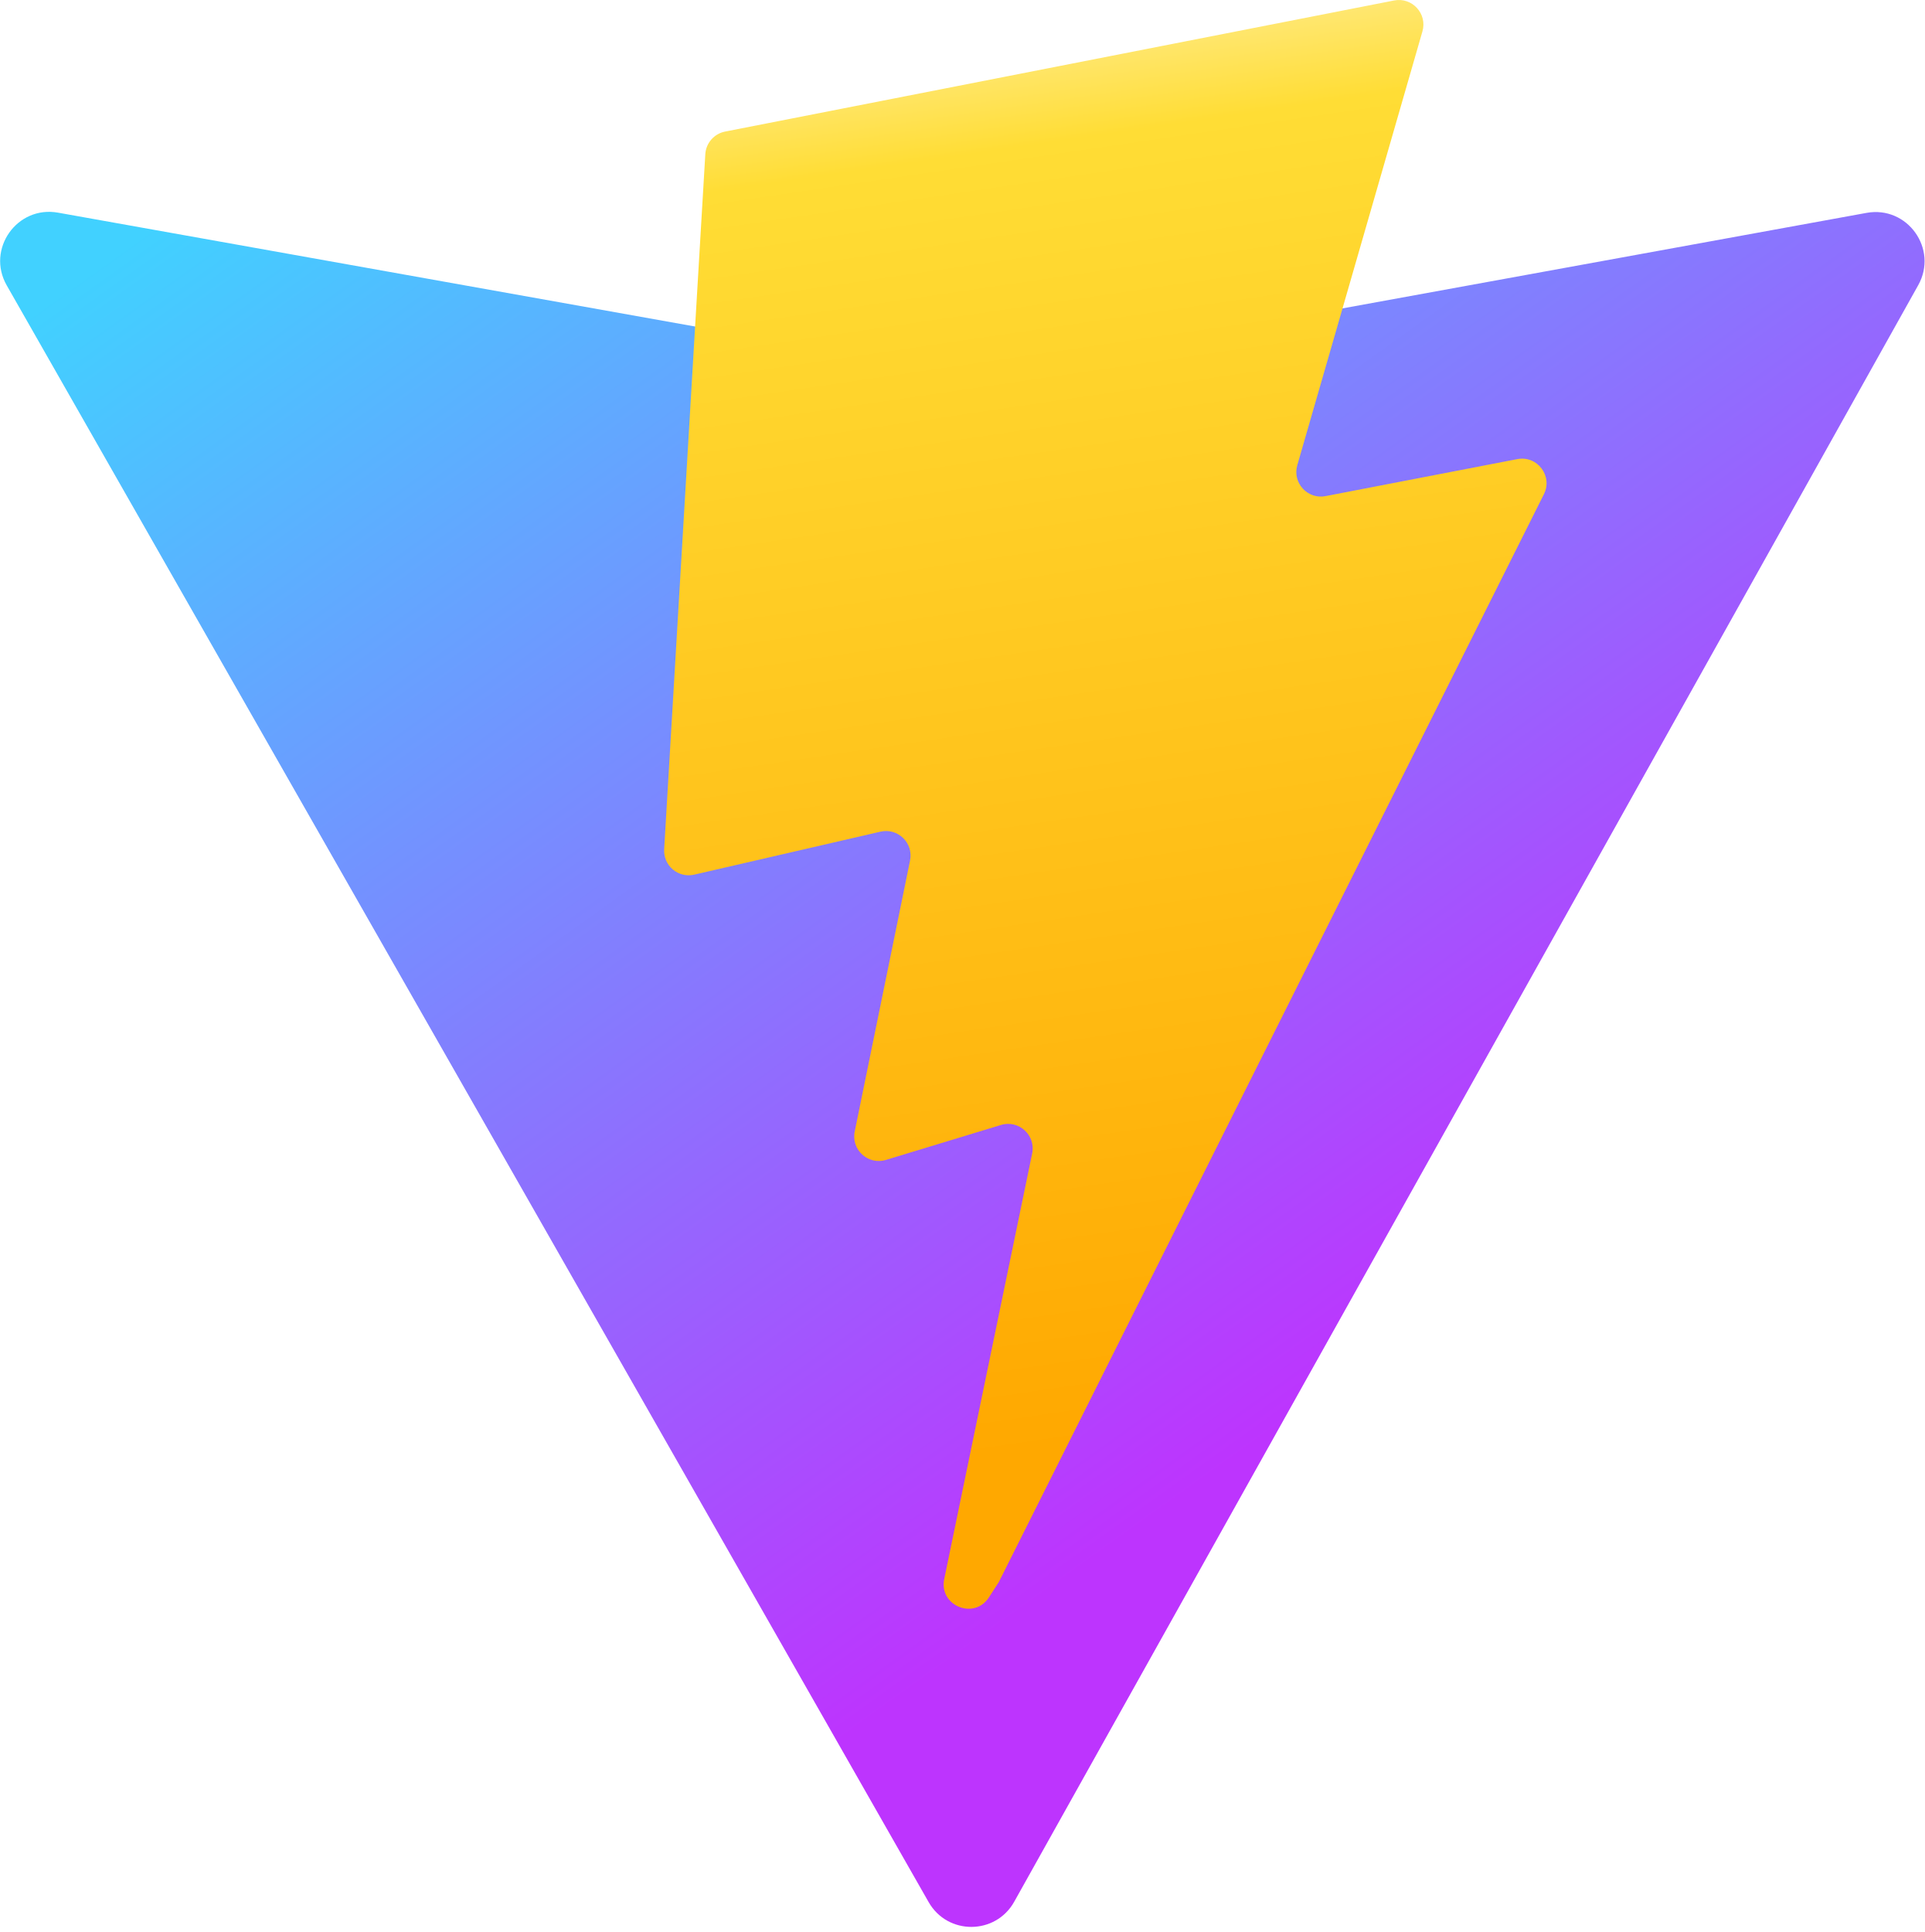
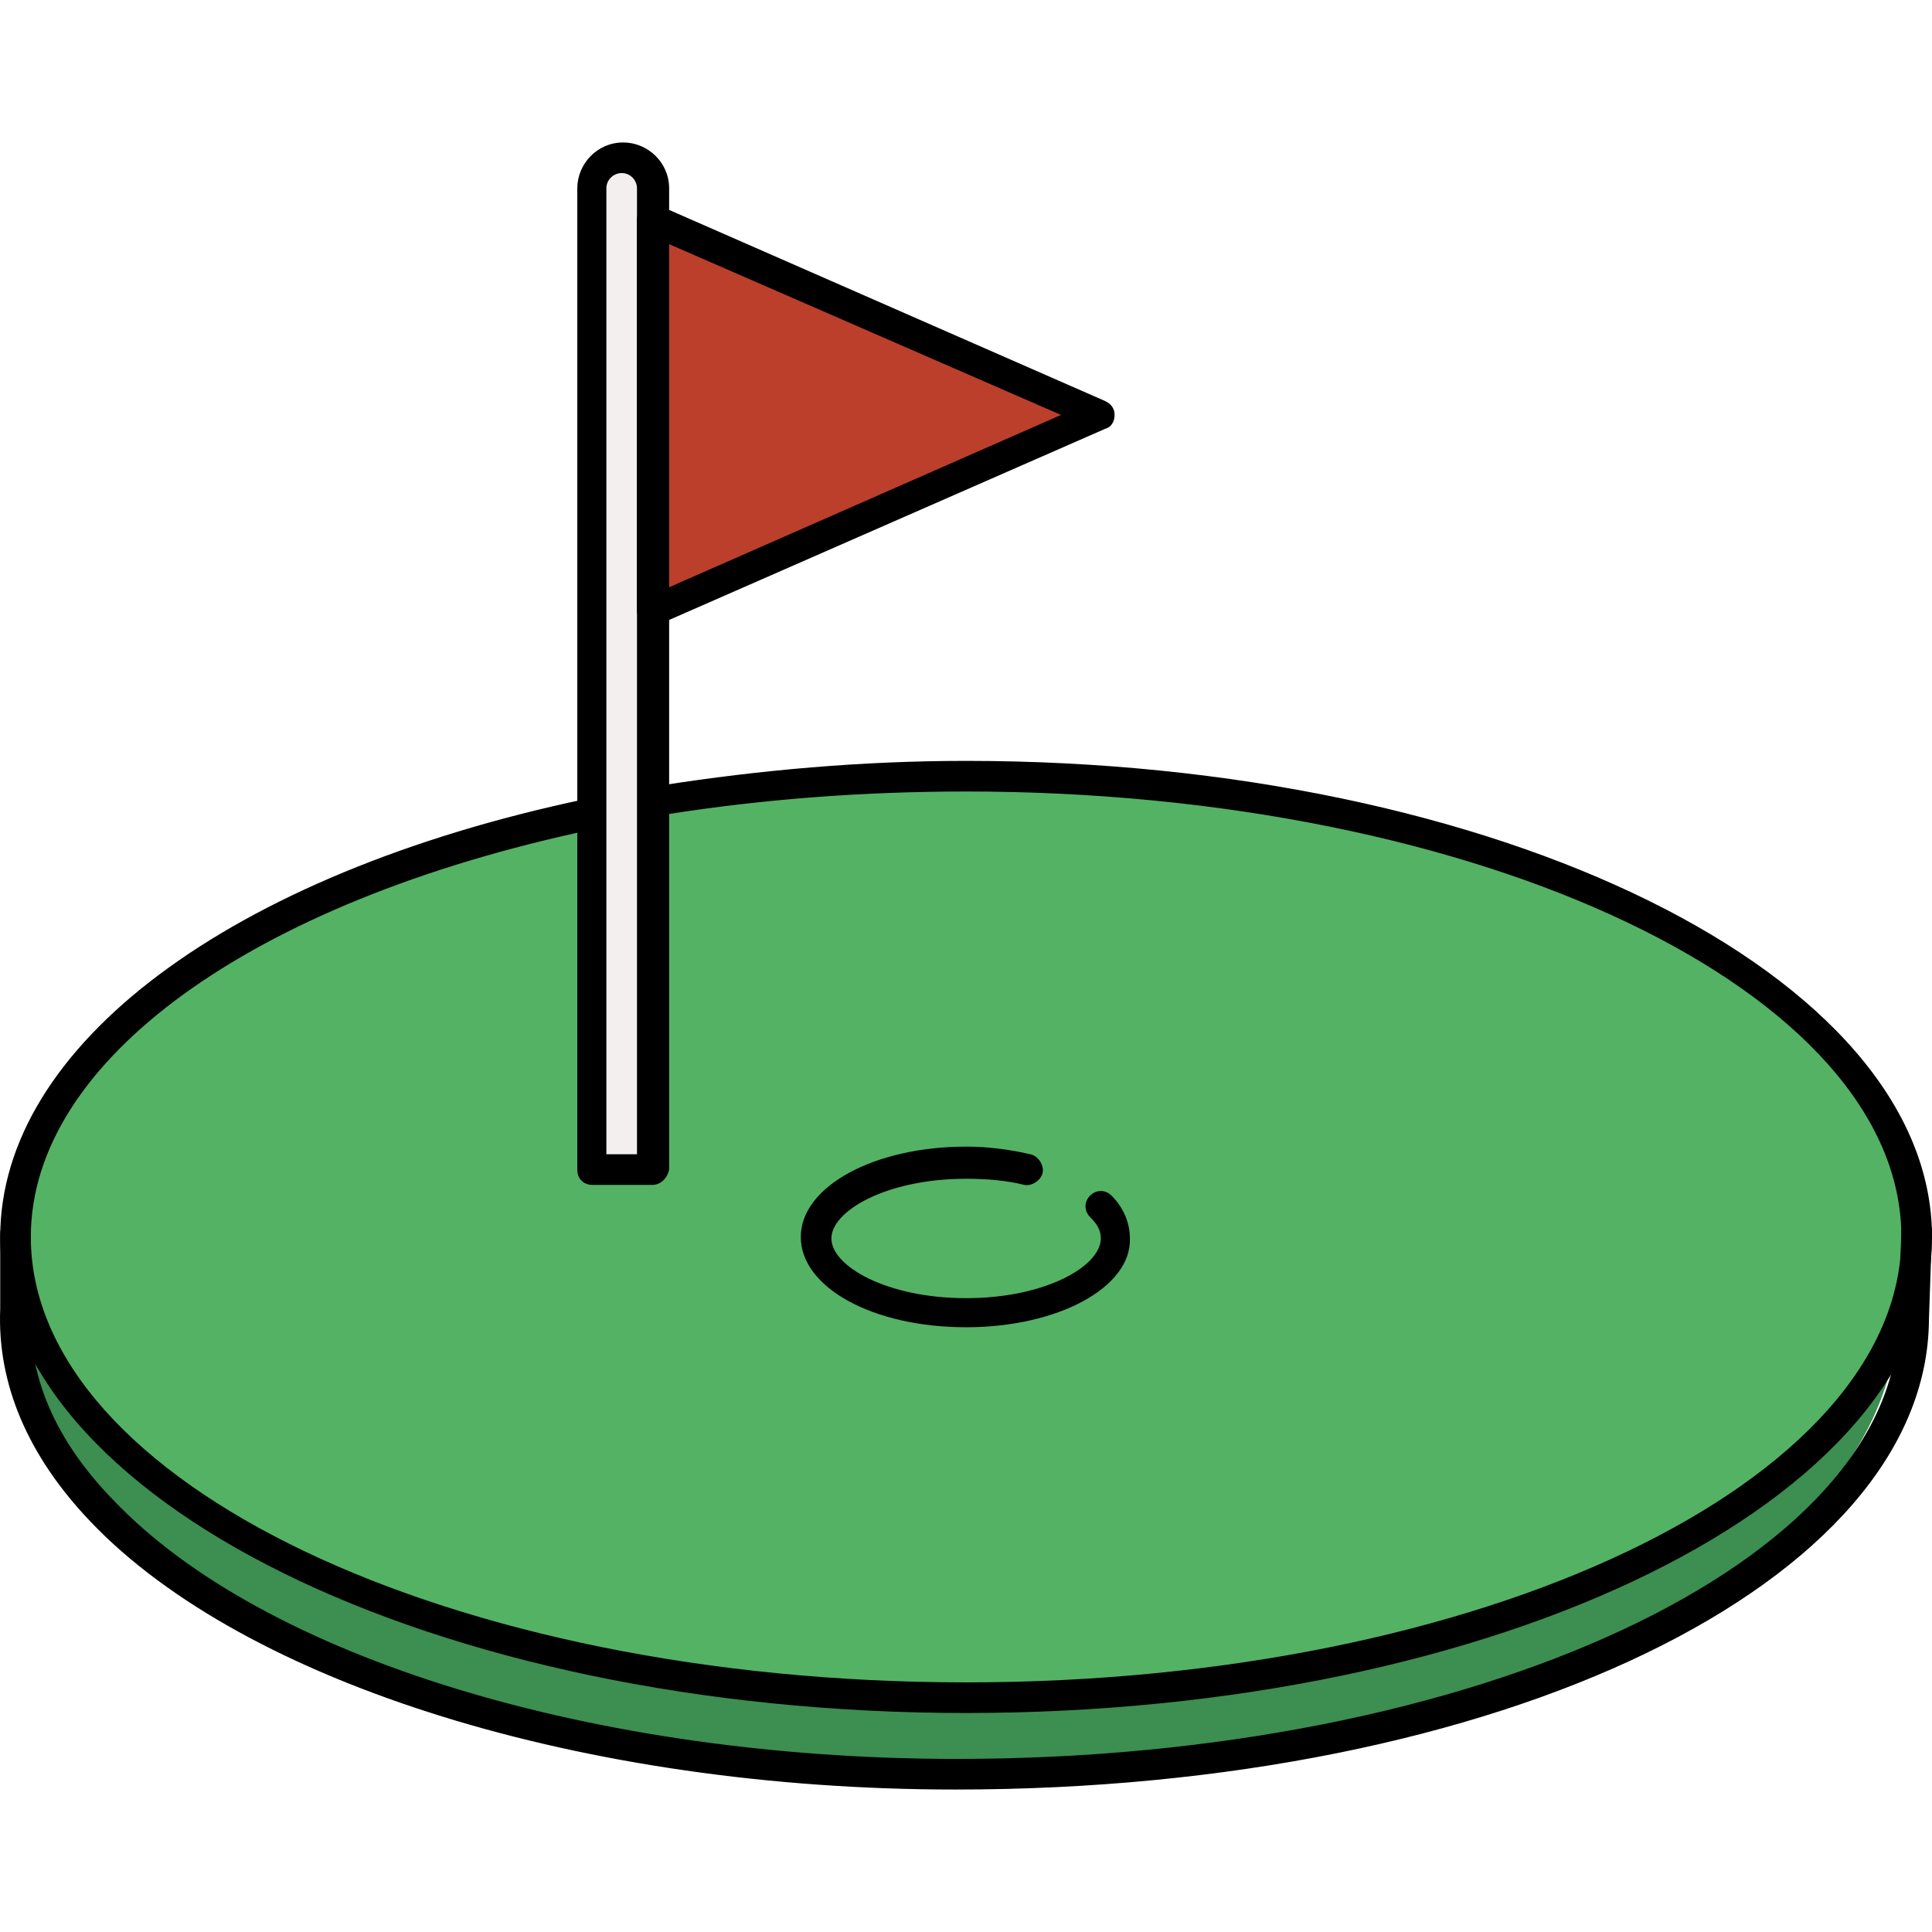
- <svg xmlns="http://www.w3.org/2000/svg" aria-hidden="true" role="img" class="iconify iconify--logos" width="31.88" height="32" preserveAspectRatio="xMidYMid meet" viewBox="0 0 256 257">
-   <defs>
-     <linearGradient id="IconifyId1813088fe1fbc01fb466" x1="-.828%" x2="57.636%" y1="7.652%" y2="78.411%">
-       <stop offset="0%" stop-color="#41D1FF" />
-       <stop offset="100%" stop-color="#BD34FE" />
-     </linearGradient>
-     <linearGradient id="IconifyId1813088fe1fbc01fb467" x1="43.376%" x2="50.316%" y1="2.242%" y2="89.03%">
-       <stop offset="0%" stop-color="#FFEA83" />
-       <stop offset="8.333%" stop-color="#FFDD35" />
-       <stop offset="100%" stop-color="#FFA800" />
-     </linearGradient>
-   </defs>
-   <path fill="url(#IconifyId1813088fe1fbc01fb466)" d="M255.153 37.938L134.897 252.976c-2.483 4.44-8.862 4.466-11.382.048L.875 37.958c-2.746-4.814 1.371-10.646 6.827-9.67l120.385 21.517a6.537 6.537 0 0 0 2.322-.004l117.867-21.483c5.438-.991 9.574 4.796 6.877 9.62Z" />
-   <path fill="url(#IconifyId1813088fe1fbc01fb467)" d="M185.432.063L96.44 17.501a3.268 3.268 0 0 0-2.634 3.014l-5.474 92.456a3.268 3.268 0 0 0 3.997 3.378l24.777-5.718c2.318-.535 4.413 1.507 3.936 3.838l-7.361 36.047c-.495 2.426 1.782 4.5 4.151 3.78l15.304-4.649c2.372-.72 4.652 1.36 4.15 3.788l-11.698 56.621c-.732 3.542 3.979 5.473 5.943 2.437l1.313-2.028l72.516-144.72c1.215-2.423-.88-5.186-3.54-4.672l-25.505 4.922c-2.396.462-4.435-1.77-3.759-4.114l16.646-57.705c.677-2.35-1.37-4.583-3.769-4.113Z" />
+ <svg xmlns="http://www.w3.org/2000/svg" height="800px" width="800px" version="1.1" id="Layer_1" viewBox="0 0 504.855 504.855" xml:space="preserve">
+   <path style="fill:#3C8E51;" d="M251.255,445.627c-118.8,0-218.4-40.8-244-95.2c8,61.6,103.6,110.8,244,110.8  c140,0,235.2-48.8,244-110C469.255,405.227,369.655,445.627,251.255,445.627z" />
+   <path style="fill:#CC0000;" d="M292.455,321.227c-0.4-2-1.2-3.6-2.8-5.2c-5.2-5.6-18.4-9.2-18.4-9.2c-4.8-1.2-10-1.6-15.6-1.6  c-18.8,0-35.2,7.2-37.2,16c0,0.4,0,1.2,0,1.6c0,9.6,17.2,17.6,37.2,17.6c20.4,0,37.2-8,37.2-17.6  C292.455,322.427,292.455,322.027,292.455,321.227z" />
+   <path style="fill:#54B265;" d="M497.655,319.227c-4.4-63.6-113.2-114.4-246.4-114.4c-26.8,0-53.2,2-78.4,6h-0.4v92.8  c0,1.2-0.8,4-2,4h-2h-14c-1.2,0-2-2.8-2-4v-88.8c-86.8,18.4-144.8,58.8-147.6,104.8c0,0.8,0,1.2,0,2s0,1.2,0,2c0,4.8,0.8,9.6,2,14.4  c14.8,58.4,118.8,104,244.8,104c125.2,0,229.2-45.2,244.4-103.6c1.2-4.8,2-10,2-14.8  C497.655,322.027,497.655,320.827,497.655,319.227z" />
+   <path style="fill:#F4EFEF;" d="M162.455,43.227c-3.2,0-6,2.8-6,6v160.8h0.4h-0.4v2v2v89.6h12v-93.6v-50v-102.4v-8  C168.455,46.027,165.655,43.227,162.455,43.227z" />
+   <polygon style="fill:#BC3F2C;" points="172.455,60.427 172.455,156.827 282.455,108.427 " />
+   <path d="M252.455,447.627c-139.2,0-252.4-56-252.4-124.4c0-50,60-94.8,152.8-114.4c2-0.4,4.4,0.8,4.8,3.2s-0.8,4.4-3.2,4.8  c-88.8,18.8-146.4,60.4-146.4,106.4c0,64,109.6,116.4,244.4,116.4s244.4-52.4,244.4-116.4s-109.6-116.4-244.4-116.4  c-26.8,0-53.2,2-78.4,6c-2,0.4-4.4-1.2-4.4-3.2c-0.4-2,1.2-4.4,3.2-4.4c25.6-4,52.4-6.4,79.6-6.4c139.2,0,252.4,56,252.4,124.4  C504.855,392.027,391.655,447.627,252.455,447.627z" />
+   <path d="M252.455,346.827c-24.4,0-43.2-10.4-43.2-23.6s19.2-23.6,43.2-23.6c6,0,11.6,0.8,16.8,2c2,0.4,3.6,2.8,3.2,4.8  c-0.4,2-2.8,3.6-4.8,3.2c-4.8-1.2-10-1.6-15.2-1.6c-20.8,0-35.2,8.4-35.2,15.6s14.4,15.6,35.2,15.6s35.2-8.4,35.2-15.6  c0-2-0.8-3.6-2.8-5.6c-1.6-1.6-1.6-4,0-5.6s4-1.6,5.6,0c3.2,3.2,4.8,7.2,4.8,11.2C295.655,336.427,276.455,346.827,252.455,346.827z  " />
+   <path d="M170.455,309.627h-15.6c-2.4,0-4-1.6-4-4v-256.4c0-6.4,5.2-12,12-12c6.4,0,12,5.2,12,12v256.4  C174.455,307.627,172.855,309.627,170.455,309.627z M158.855,301.627h7.6v-252.4c0-2-1.6-4-4-4c-2,0-4,1.6-4,4v252.4H158.855z" />
+   <path d="M170.455,163.627c-0.8,0-1.6-0.4-2-0.8c-1.2-0.8-2-2-2-3.2v-102.4c0-1.2,0.8-2.8,2-3.2c1.2-0.8,2.4-0.8,3.6-0.4l116.8,51.2  c1.6,0.8,2.4,2,2.4,3.6s-0.8,3.2-2.4,3.6l-116.8,51.2C171.655,163.627,170.855,163.627,170.455,163.627z M174.455,63.627v90  l102.8-45.2L174.455,63.627z" />
+   <path d="M249.655,467.627c-96.8,0-185.6-27.6-226-70c-16.4-17.2-24.4-36-23.6-55.6v-19.6c0-2.4,1.6-4,4-4s4,1.6,4,4v19.6  c-0.8,17.6,6.4,34.4,21.6,50c39.2,41.2,126,67.6,220.4,67.6c135.6,0,246-51.6,246-114.8l0.8-23.2c0-2,2-4,4-4l0,0c2.4,0,4,2,4,4  l-0.8,23.2C503.655,413.627,392.055,467.627,249.655,467.627z" />
</svg>
